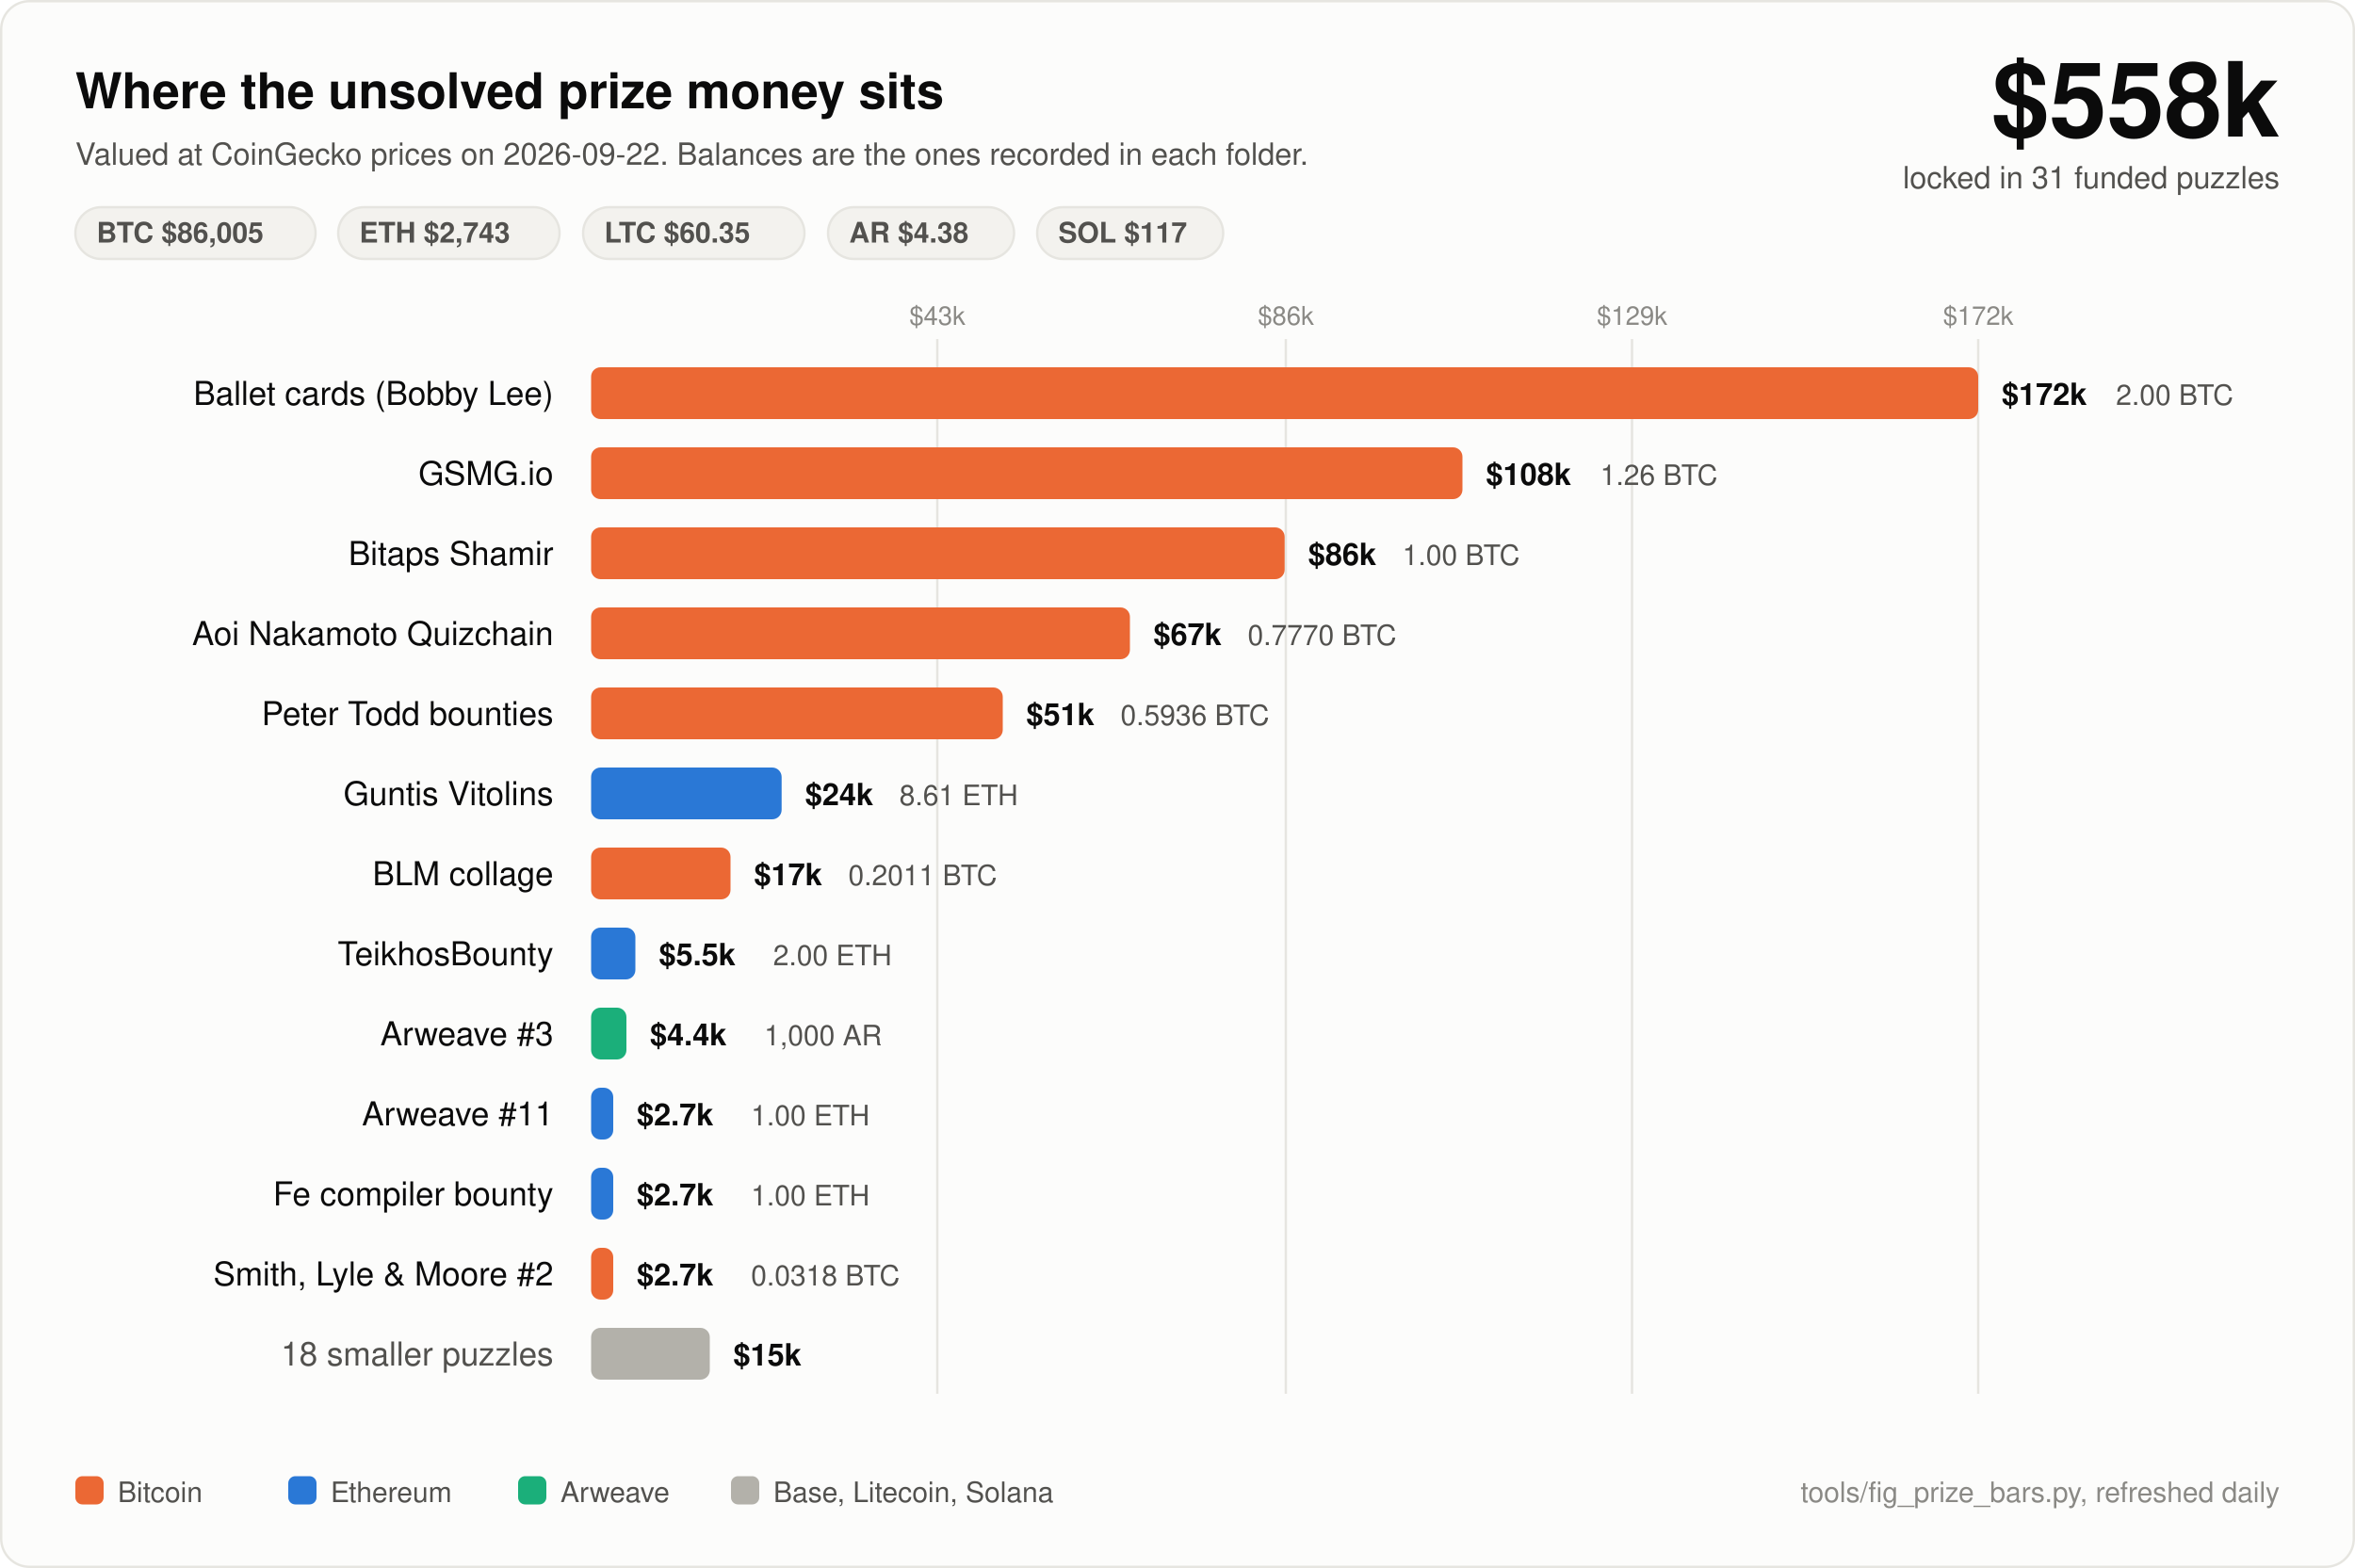
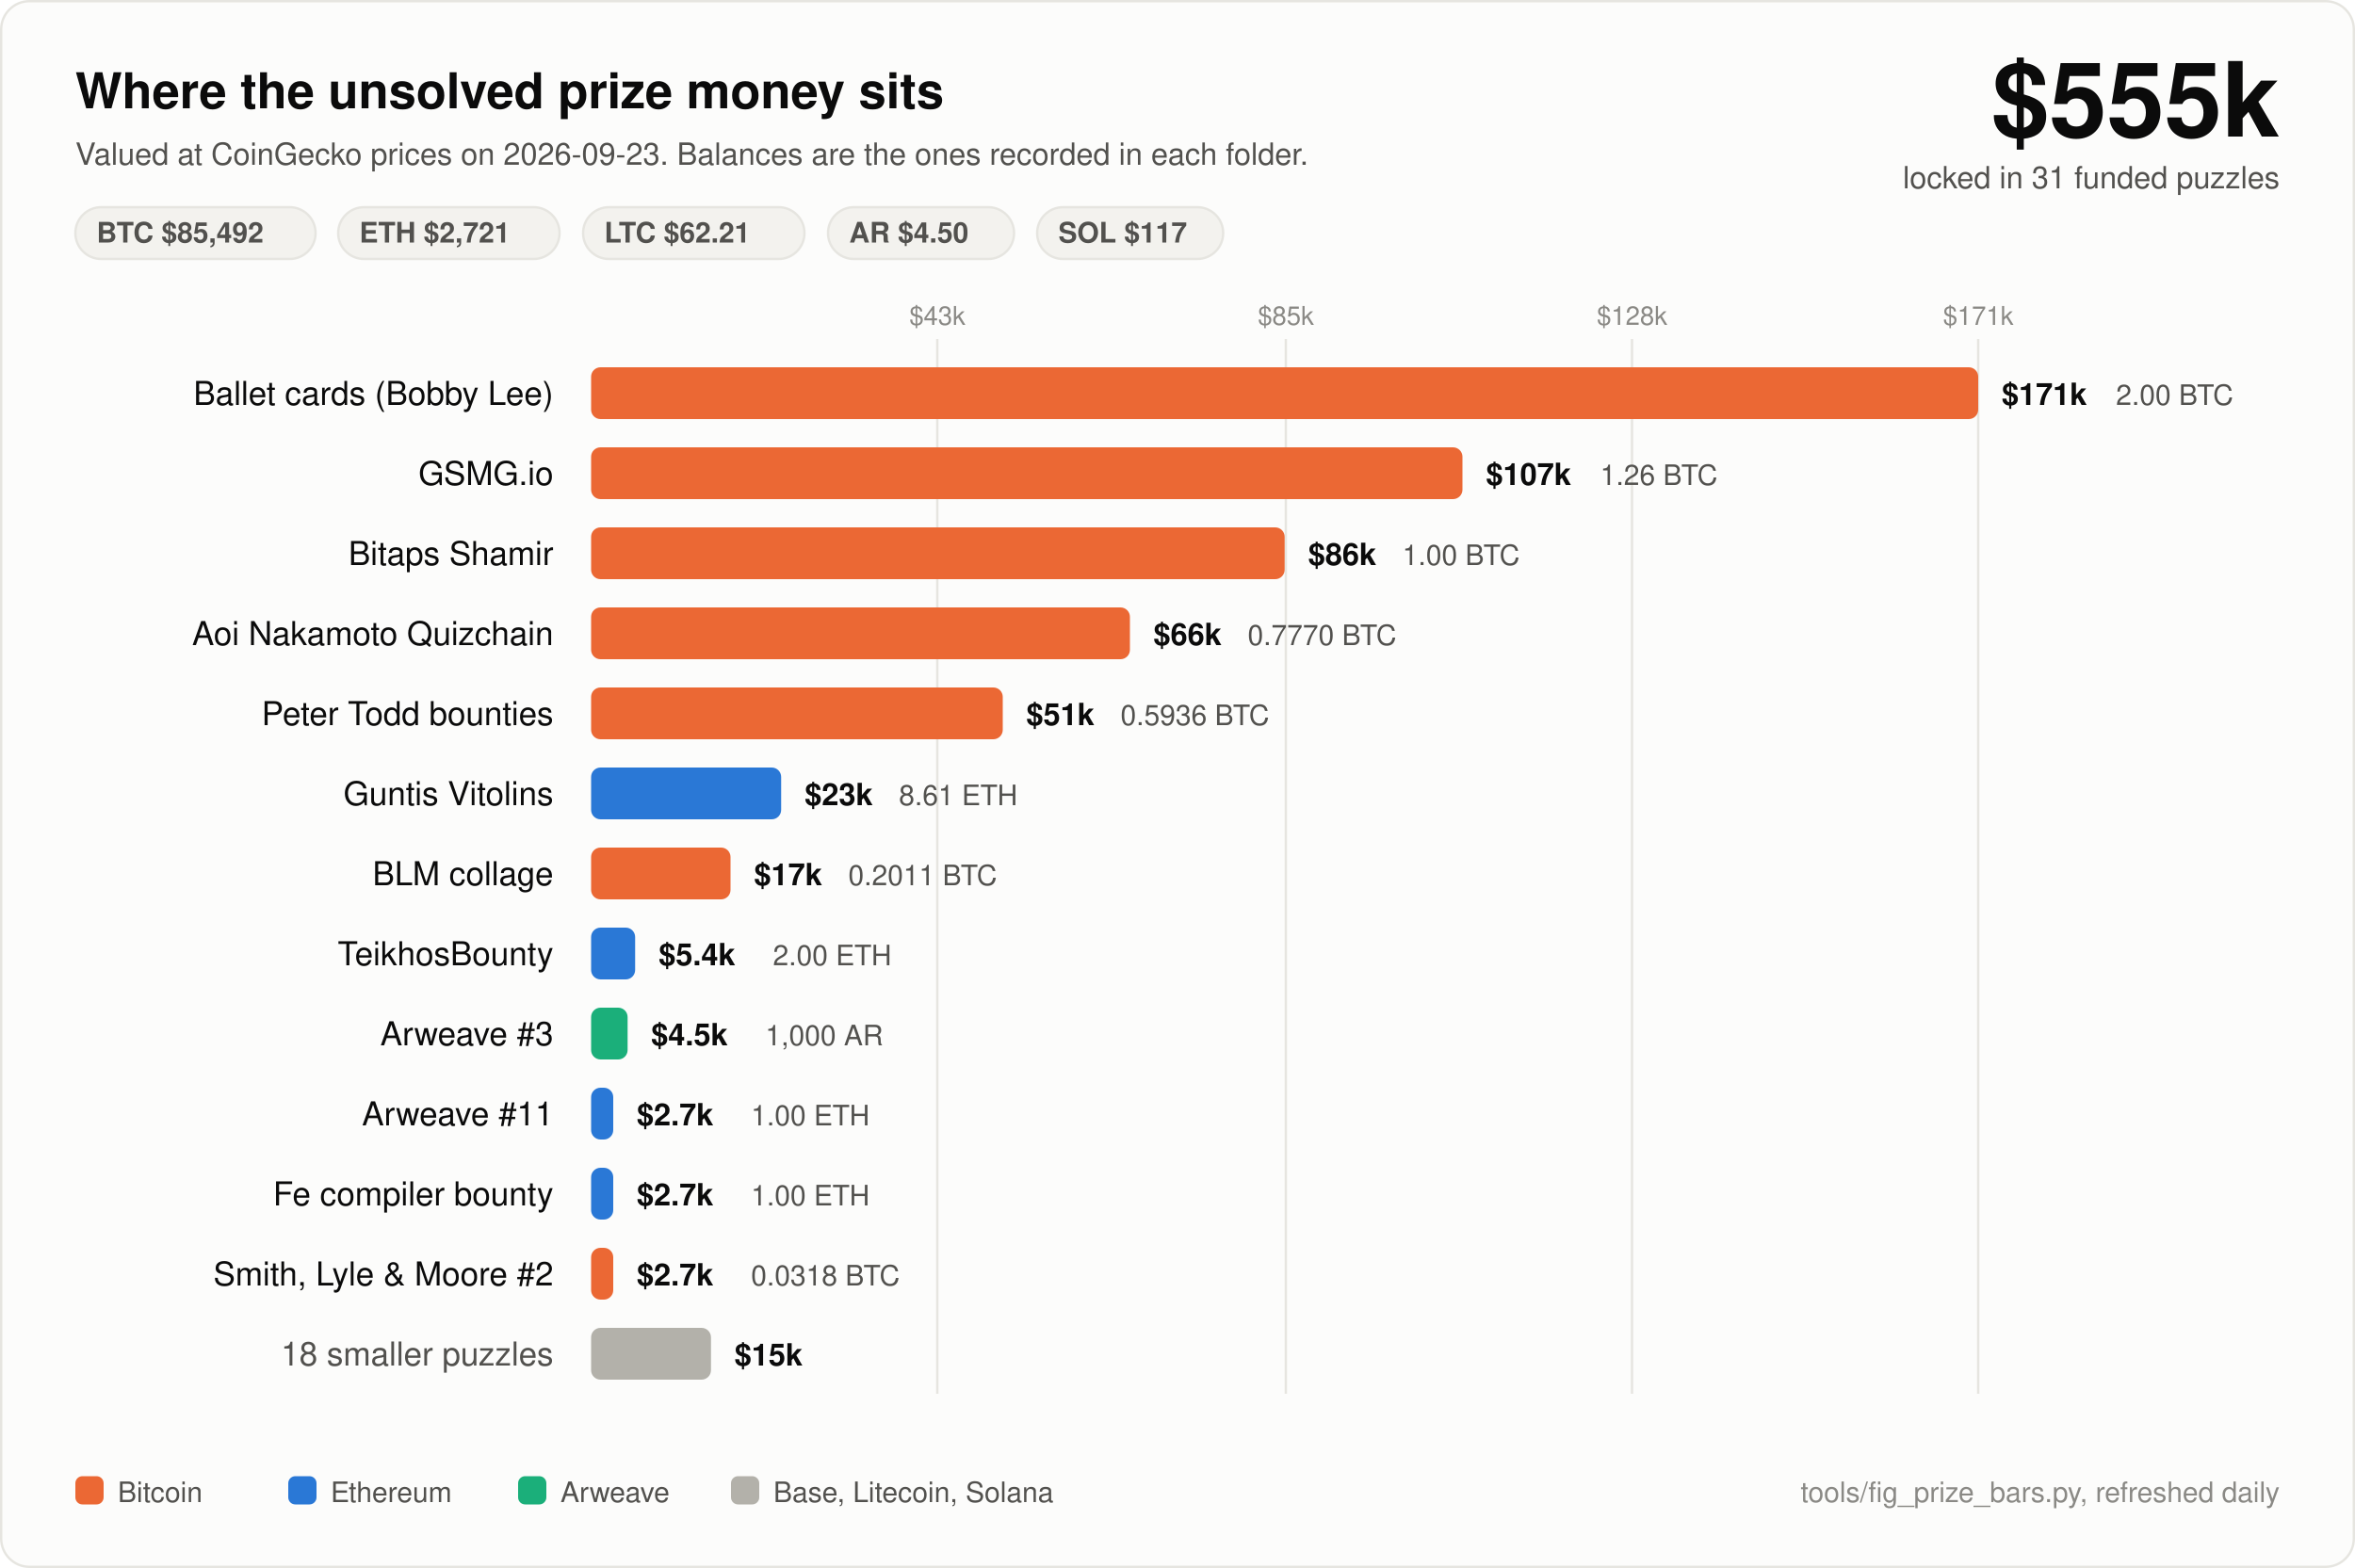
<svg xmlns="http://www.w3.org/2000/svg" width="1000" height="666" viewBox="0 0 1000 666" font-family="ui-sans-serif, -apple-system, Segoe UI, Helvetica, Arial, sans-serif">
  <rect x="0.5" y="0.5" width="999" height="665" rx="12" fill="#fcfcfb" stroke="#e6e5e0" />
  <text x="32" y="46" fill="#0b0b0b" font-size="21" font-weight="700">Where the unsolved prize money sits</text>
-   <text x="32" y="70" fill="#52514e" font-size="13">Valued at CoinGecko prices on 2026-09-22. Balances are the ones recorded in each folder.</text>
-   <text x="968" y="58" fill="#0b0b0b" font-size="44" font-weight="700" text-anchor="end">$558k</text>
+   <text x="32" y="70" fill="#52514e" font-size="13">Valued at CoinGecko prices on 2026-09-23. Balances are the ones recorded in each folder.</text>
+   <text x="968" y="58" fill="#0b0b0b" font-size="44" font-weight="700" text-anchor="end">$555k</text>
  <text x="968" y="80" fill="#52514e" font-size="13" text-anchor="end">locked in 31 funded puzzles</text>
  <rect x="32" y="88" width="102" height="22" rx="11" fill="#f3f2ee" stroke="#e6e5e0" />
-   <text x="41" y="103" fill="#52514e" font-size="12" font-weight="600">BTC $86,005</text>
+   <text x="41" y="103" fill="#52514e" font-size="12" font-weight="600">BTC $85,492</text>
  <rect x="143.6" y="88" width="94" height="22" rx="11" fill="#f3f2ee" stroke="#e6e5e0" />
-   <text x="152.6" y="103" fill="#52514e" font-size="12" font-weight="600">ETH $2,743</text>
+   <text x="152.6" y="103" fill="#52514e" font-size="12" font-weight="600">ETH $2,721</text>
  <rect x="247.6" y="88" width="94" height="22" rx="11" fill="#f3f2ee" stroke="#e6e5e0" />
-   <text x="256.6" y="103" fill="#52514e" font-size="12" font-weight="600">LTC $60.35</text>
+   <text x="256.6" y="103" fill="#52514e" font-size="12" font-weight="600">LTC $62.21</text>
  <rect x="351.6" y="88" width="79" height="22" rx="11" fill="#f3f2ee" stroke="#e6e5e0" />
-   <text x="360.6" y="103" fill="#52514e" font-size="12" font-weight="600">AR $4.38</text>
+   <text x="360.6" y="103" fill="#52514e" font-size="12" font-weight="600">AR $4.50</text>
  <rect x="440.4" y="88" width="79" height="22" rx="11" fill="#f3f2ee" stroke="#e6e5e0" />
  <text x="449.4" y="103" fill="#52514e" font-size="12" font-weight="600">SOL $117</text>
  <line x1="398" y1="144" x2="398" y2="592" stroke="#e6e5e0" stroke-width="1" />
  <text x="398" y="138" fill="#8a8985" font-size="11" text-anchor="middle">$43k</text>
  <line x1="546" y1="144" x2="546" y2="592" stroke="#e6e5e0" stroke-width="1" />
-   <text x="546" y="138" fill="#8a8985" font-size="11" text-anchor="middle">$86k</text>
+   <text x="546" y="138" fill="#8a8985" font-size="11" text-anchor="middle">$85k</text>
  <line x1="693" y1="144" x2="693" y2="592" stroke="#e6e5e0" stroke-width="1" />
-   <text x="693" y="138" fill="#8a8985" font-size="11" text-anchor="middle">$129k</text>
+   <text x="693" y="138" fill="#8a8985" font-size="11" text-anchor="middle">$128k</text>
  <line x1="840" y1="144" x2="840" y2="592" stroke="#e6e5e0" stroke-width="1" />
-   <text x="840" y="138" fill="#8a8985" font-size="11" text-anchor="middle">$172k</text>
+   <text x="840" y="138" fill="#8a8985" font-size="11" text-anchor="middle">$171k</text>
  <text x="235" y="172" fill="#0b0b0b" font-size="14" text-anchor="end">Ballet cards (Bobby Lee)</text>
  <rect x="251" y="156" width="589.0" height="22" rx="4" fill="#eb6834" />
-   <text x="850.0" y="172" fill="#0b0b0b" font-size="13" font-weight="600">$172k</text>
+   <text x="850.0" y="172" fill="#0b0b0b" font-size="13" font-weight="600">$171k</text>
  <text x="898.5" y="172" fill="#52514e" font-size="12">2.00 BTC</text>
  <text x="235" y="206" fill="#0b0b0b" font-size="14" text-anchor="end">GSMG.io</text>
  <rect x="251" y="190" width="370.0" height="22" rx="4" fill="#eb6834" />
-   <text x="631.0" y="206" fill="#0b0b0b" font-size="13" font-weight="600">$108k</text>
+   <text x="631.0" y="206" fill="#0b0b0b" font-size="13" font-weight="600">$107k</text>
  <text x="679.5" y="206" fill="#52514e" font-size="12">1.26 BTC</text>
  <text x="235" y="240" fill="#0b0b0b" font-size="14" text-anchor="end">Bitaps Shamir</text>
  <rect x="251" y="224" width="294.5" height="22" rx="4" fill="#eb6834" />
  <text x="555.5" y="240" fill="#0b0b0b" font-size="13" font-weight="600">$86k</text>
  <text x="595.5" y="240" fill="#52514e" font-size="12">1.00 BTC</text>
  <text x="235" y="274" fill="#0b0b0b" font-size="14" text-anchor="end">Aoi Nakamoto Quizchain</text>
  <rect x="251" y="258" width="228.8" height="22" rx="4" fill="#eb6834" />
-   <text x="489.8" y="274" fill="#0b0b0b" font-size="13" font-weight="600">$67k</text>
+   <text x="489.8" y="274" fill="#0b0b0b" font-size="13" font-weight="600">$66k</text>
  <text x="529.8" y="274" fill="#52514e" font-size="12">0.7770 BTC</text>
  <text x="235" y="308" fill="#0b0b0b" font-size="14" text-anchor="end">Peter Todd bounties</text>
  <rect x="251" y="292" width="174.8" height="22" rx="4" fill="#eb6834" />
  <text x="435.8" y="308" fill="#0b0b0b" font-size="13" font-weight="600">$51k</text>
  <text x="475.8" y="308" fill="#52514e" font-size="12">0.5936 BTC</text>
  <text x="235" y="342" fill="#0b0b0b" font-size="14" text-anchor="end">Guntis Vitolins</text>
-   <rect x="251" y="326" width="80.9" height="22" rx="4" fill="#2a78d6" />
-   <text x="341.9" y="342" fill="#0b0b0b" font-size="13" font-weight="600">$24k</text>
-   <text x="381.9" y="342" fill="#52514e" font-size="12">8.61 ETH</text>
+   <rect x="251" y="326" width="80.7" height="22" rx="4" fill="#2a78d6" />
+   <text x="341.7" y="342" fill="#0b0b0b" font-size="13" font-weight="600">$23k</text>
+   <text x="381.7" y="342" fill="#52514e" font-size="12">8.61 ETH</text>
  <text x="235" y="376" fill="#0b0b0b" font-size="14" text-anchor="end">BLM collage</text>
  <rect x="251" y="360" width="59.2" height="22" rx="4" fill="#eb6834" />
  <text x="320.2" y="376" fill="#0b0b0b" font-size="13" font-weight="600">$17k</text>
  <text x="360.2" y="376" fill="#52514e" font-size="12">0.2011 BTC</text>
  <text x="235" y="410" fill="#0b0b0b" font-size="14" text-anchor="end">TeikhosBounty</text>
-   <rect x="251" y="394" width="18.8" height="22" rx="4" fill="#2a78d6" />
-   <text x="279.8" y="410" fill="#0b0b0b" font-size="13" font-weight="600">$5.5k</text>
-   <text x="328.3" y="410" fill="#52514e" font-size="12">2.00 ETH</text>
+   <rect x="251" y="394" width="18.7" height="22" rx="4" fill="#2a78d6" />
+   <text x="279.7" y="410" fill="#0b0b0b" font-size="13" font-weight="600">$5.4k</text>
+   <text x="328.2" y="410" fill="#52514e" font-size="12">2.00 ETH</text>
  <text x="235" y="444" fill="#0b0b0b" font-size="14" text-anchor="end">Arweave #3</text>
-   <rect x="251" y="428" width="15.0" height="22" rx="4" fill="#1baf7a" />
-   <text x="276.0" y="444" fill="#0b0b0b" font-size="13" font-weight="600">$4.4k</text>
-   <text x="324.5" y="444" fill="#52514e" font-size="12">1,000 AR</text>
+   <rect x="251" y="428" width="15.5" height="22" rx="4" fill="#1baf7a" />
+   <text x="276.5" y="444" fill="#0b0b0b" font-size="13" font-weight="600">$4.5k</text>
+   <text x="325.0" y="444" fill="#52514e" font-size="12">1,000 AR</text>
  <text x="235" y="478" fill="#0b0b0b" font-size="14" text-anchor="end">Arweave #11</text>
  <rect x="251" y="462" width="9.4" height="22" rx="4" fill="#2a78d6" />
  <text x="270.4" y="478" fill="#0b0b0b" font-size="13" font-weight="600">$2.7k</text>
  <text x="318.9" y="478" fill="#52514e" font-size="12">1.00 ETH</text>
  <text x="235" y="512" fill="#0b0b0b" font-size="14" text-anchor="end">Fe compiler bounty</text>
  <rect x="251" y="496" width="9.4" height="22" rx="4" fill="#2a78d6" />
  <text x="270.4" y="512" fill="#0b0b0b" font-size="13" font-weight="600">$2.7k</text>
  <text x="318.9" y="512" fill="#52514e" font-size="12">1.00 ETH</text>
  <text x="235" y="546" fill="#0b0b0b" font-size="14" text-anchor="end">Smith, Lyle &amp; Moore #2</text>
  <rect x="251" y="530" width="9.4" height="22" rx="4" fill="#eb6834" />
  <text x="270.4" y="546" fill="#0b0b0b" font-size="13" font-weight="600">$2.7k</text>
  <text x="318.9" y="546" fill="#52514e" font-size="12">0.0318 BTC</text>
  <text x="235" y="580" fill="#52514e" font-size="14" text-anchor="end">18 smaller puzzles</text>
-   <rect x="251" y="564" width="50.4" height="22" rx="4" fill="#b3b1aa" />
-   <text x="311.4" y="580" fill="#0b0b0b" font-size="13" font-weight="600">$15k</text>
+   <rect x="251" y="564" width="50.9" height="22" rx="4" fill="#b3b1aa" />
+   <text x="311.9" y="580" fill="#0b0b0b" font-size="13" font-weight="600">$15k</text>
  <rect x="32" y="627" width="12" height="12" rx="3" fill="#eb6834" />
  <text x="50" y="638" fill="#52514e" font-size="12">Bitcoin</text>
  <rect x="122.4" y="627" width="12" height="12" rx="3" fill="#2a78d6" />
  <text x="140.4" y="638" fill="#52514e" font-size="12">Ethereum</text>
  <rect x="220.0" y="627" width="12" height="12" rx="3" fill="#1baf7a" />
  <text x="238.0" y="638" fill="#52514e" font-size="12">Arweave</text>
  <rect x="310.4" y="627" width="12" height="12" rx="3" fill="#b3b1aa" />
  <text x="328.4" y="638" fill="#52514e" font-size="12">Base, Litecoin, Solana</text>
  <text x="968" y="638" fill="#8a8985" font-size="12" text-anchor="end">tools/fig_prize_bars.py, refreshed daily</text>
</svg>
